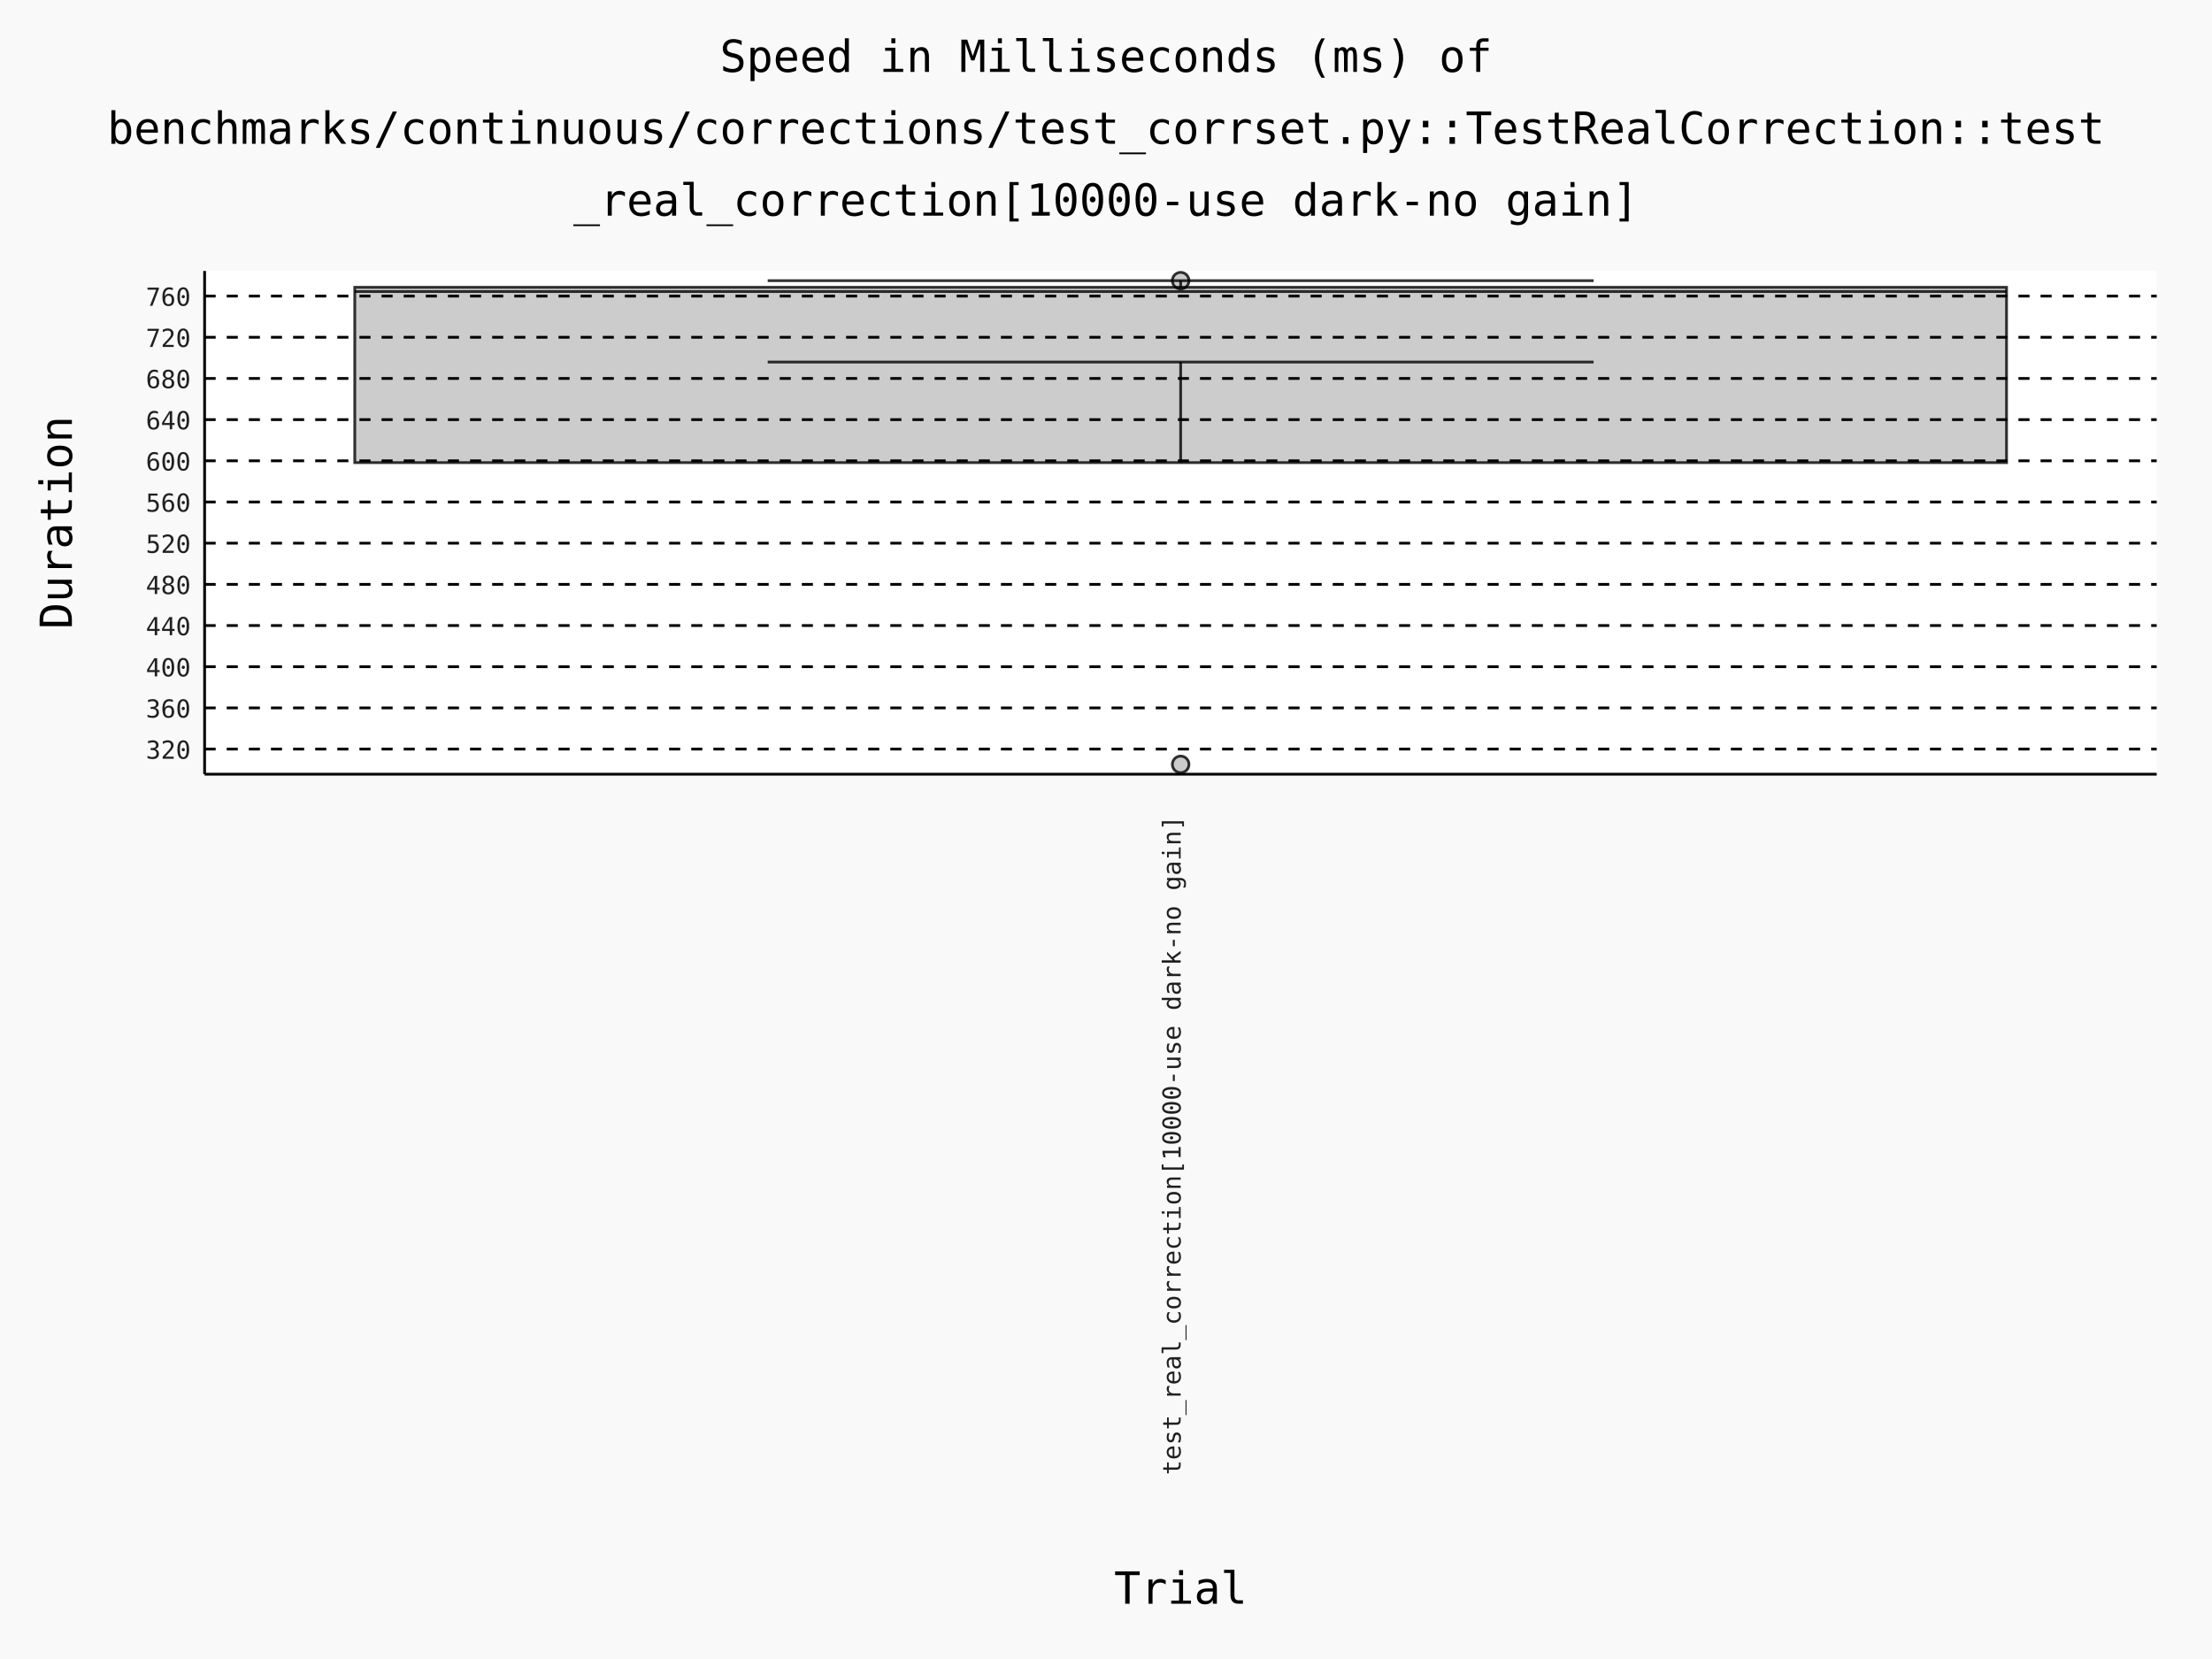
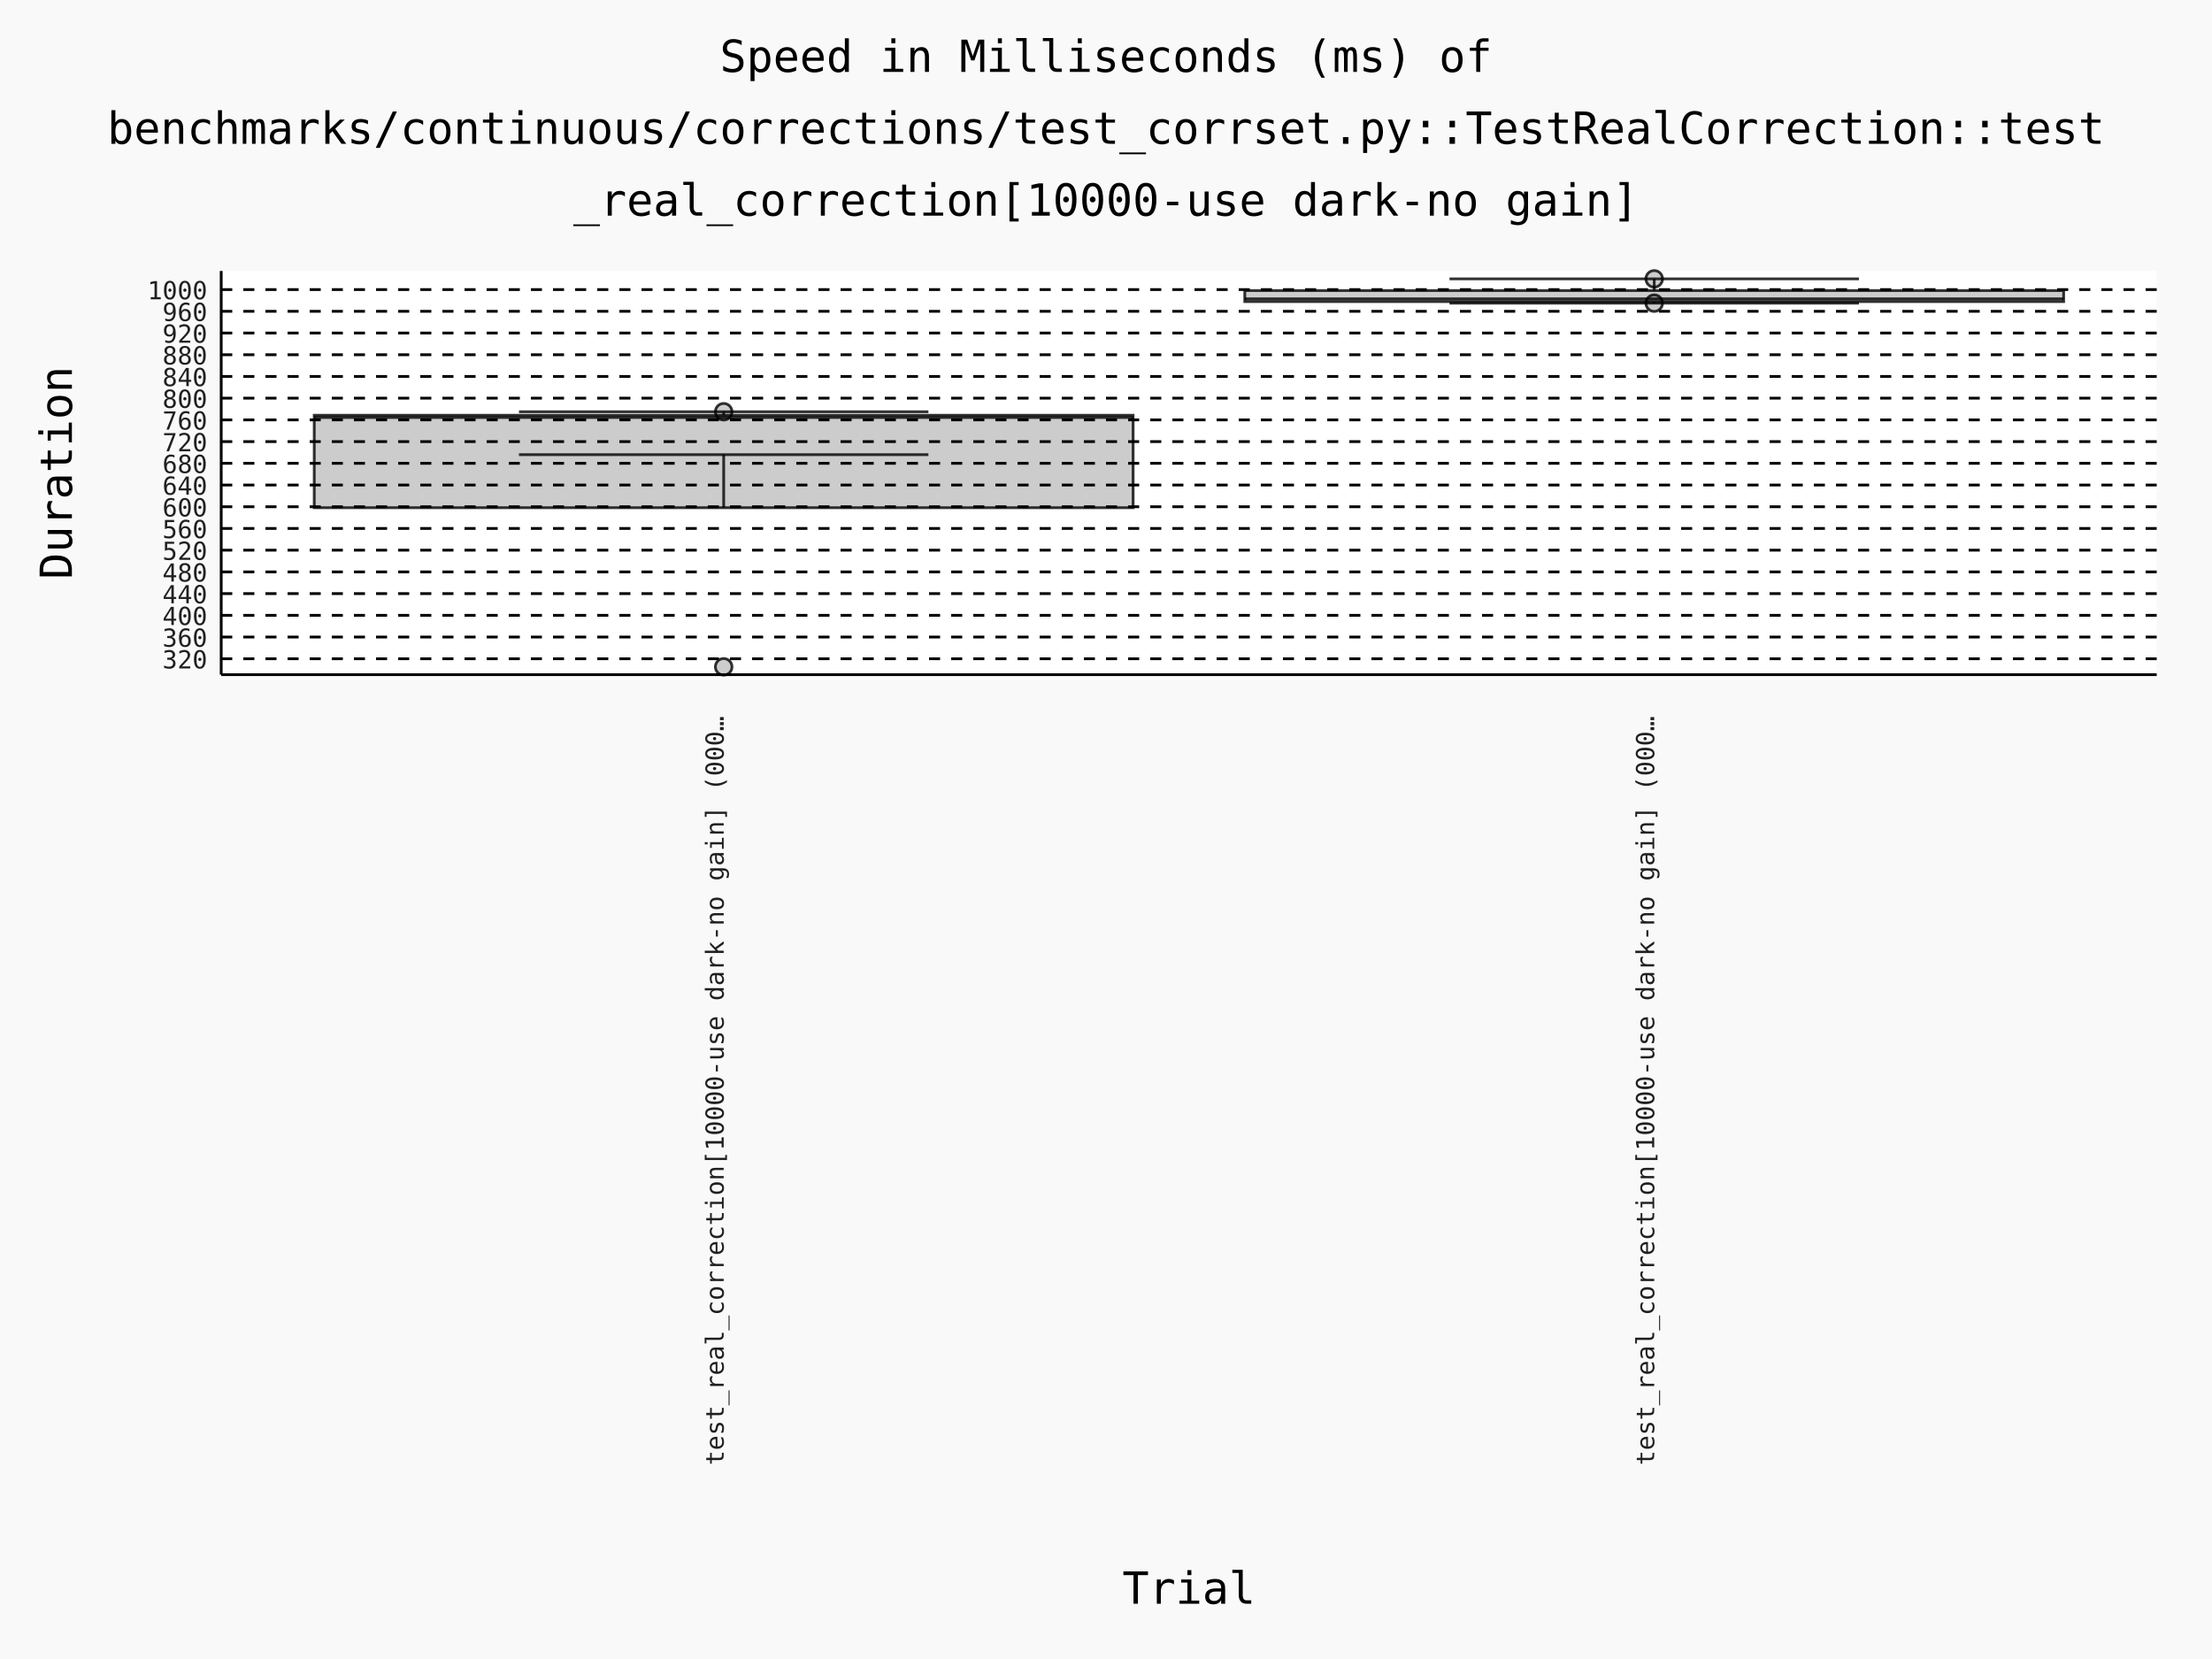
- <svg xmlns="http://www.w3.org/2000/svg" id="chart-f9f5f62d-c763-407a-a031-1fdea69ead14" class="pygal-chart" viewBox="0 0 800 600">
+ <svg xmlns="http://www.w3.org/2000/svg" id="chart-1733c915-4f76-42e1-b05a-fcf82c0982d2" class="pygal-chart" viewBox="0 0 800 600">
  <defs>
-     <style type="text/css">#chart-f9f5f62d-c763-407a-a031-1fdea69ead14{-webkit-user-select:none;-webkit-font-smoothing:antialiased;font-family:Consolas,"Deja Vu Sans Mono","Bitstream Vera Sans Mono","Courier New",monospace}#chart-f9f5f62d-c763-407a-a031-1fdea69ead14 .title{font-family:Consolas,"Deja Vu Sans Mono","Bitstream Vera Sans Mono","Courier New",monospace;font-size:16px}#chart-f9f5f62d-c763-407a-a031-1fdea69ead14 .legends .legend text{font-family:Consolas,"Deja Vu Sans Mono","Bitstream Vera Sans Mono","Courier New",monospace;font-size:14px}#chart-f9f5f62d-c763-407a-a031-1fdea69ead14 .axis text{font-family:Consolas,"Deja Vu Sans Mono","Bitstream Vera Sans Mono","Courier New",monospace;font-size:10px}#chart-f9f5f62d-c763-407a-a031-1fdea69ead14 .axis text.major{font-family:Consolas,"Deja Vu Sans Mono","Bitstream Vera Sans Mono","Courier New",monospace;font-size:10px}#chart-f9f5f62d-c763-407a-a031-1fdea69ead14 .text-overlay text.value{font-family:Consolas,"Deja Vu Sans Mono","Bitstream Vera Sans Mono","Courier New",monospace;font-size:16px}#chart-f9f5f62d-c763-407a-a031-1fdea69ead14 .text-overlay text.label{font-family:Consolas,"Deja Vu Sans Mono","Bitstream Vera Sans Mono","Courier New",monospace;font-size:10px}#chart-f9f5f62d-c763-407a-a031-1fdea69ead14 .tooltip{font-family:Consolas,"Deja Vu Sans Mono","Bitstream Vera Sans Mono","Courier New",monospace;font-size:14px}#chart-f9f5f62d-c763-407a-a031-1fdea69ead14 text.no_data{font-family:Consolas,"Deja Vu Sans Mono","Bitstream Vera Sans Mono","Courier New",monospace;font-size:64px}
- #chart-f9f5f62d-c763-407a-a031-1fdea69ead14{background-color:rgba(249,249,249,1)}#chart-f9f5f62d-c763-407a-a031-1fdea69ead14 path,#chart-f9f5f62d-c763-407a-a031-1fdea69ead14 line,#chart-f9f5f62d-c763-407a-a031-1fdea69ead14 rect,#chart-f9f5f62d-c763-407a-a031-1fdea69ead14 circle{-webkit-transition:150ms;-moz-transition:150ms;transition:150ms}#chart-f9f5f62d-c763-407a-a031-1fdea69ead14 .graph &gt; .background{fill:rgba(249,249,249,1)}#chart-f9f5f62d-c763-407a-a031-1fdea69ead14 .plot &gt; .background{fill:rgba(255,255,255,1)}#chart-f9f5f62d-c763-407a-a031-1fdea69ead14 .graph{fill:rgba(0,0,0,.87)}#chart-f9f5f62d-c763-407a-a031-1fdea69ead14 text.no_data{fill:rgba(0,0,0,1)}#chart-f9f5f62d-c763-407a-a031-1fdea69ead14 .title{fill:rgba(0,0,0,1)}#chart-f9f5f62d-c763-407a-a031-1fdea69ead14 .legends .legend text{fill:rgba(0,0,0,.87)}#chart-f9f5f62d-c763-407a-a031-1fdea69ead14 .legends .legend:hover text{fill:rgba(0,0,0,1)}#chart-f9f5f62d-c763-407a-a031-1fdea69ead14 .axis .line{stroke:rgba(0,0,0,1)}#chart-f9f5f62d-c763-407a-a031-1fdea69ead14 .axis .guide.line{stroke:rgba(0,0,0,.54)}#chart-f9f5f62d-c763-407a-a031-1fdea69ead14 .axis .major.line{stroke:rgba(0,0,0,.87)}#chart-f9f5f62d-c763-407a-a031-1fdea69ead14 .axis text.major{fill:rgba(0,0,0,1)}#chart-f9f5f62d-c763-407a-a031-1fdea69ead14 .axis.y .guides:hover .guide.line,#chart-f9f5f62d-c763-407a-a031-1fdea69ead14 .line-graph .axis.x .guides:hover .guide.line,#chart-f9f5f62d-c763-407a-a031-1fdea69ead14 .stackedline-graph .axis.x .guides:hover .guide.line,#chart-f9f5f62d-c763-407a-a031-1fdea69ead14 .xy-graph .axis.x .guides:hover .guide.line{stroke:rgba(0,0,0,1)}#chart-f9f5f62d-c763-407a-a031-1fdea69ead14 .axis .guides:hover text{fill:rgba(0,0,0,1)}#chart-f9f5f62d-c763-407a-a031-1fdea69ead14 .reactive{fill-opacity:.7;stroke-opacity:.8;stroke-width:1}#chart-f9f5f62d-c763-407a-a031-1fdea69ead14 .ci{stroke:rgba(0,0,0,.87)}#chart-f9f5f62d-c763-407a-a031-1fdea69ead14 .reactive.active,#chart-f9f5f62d-c763-407a-a031-1fdea69ead14 .active .reactive{fill-opacity:.8;stroke-opacity:.9;stroke-width:4}#chart-f9f5f62d-c763-407a-a031-1fdea69ead14 .ci .reactive.active{stroke-width:1.5}#chart-f9f5f62d-c763-407a-a031-1fdea69ead14 .series text{fill:rgba(0,0,0,1)}#chart-f9f5f62d-c763-407a-a031-1fdea69ead14 .tooltip rect{fill:rgba(255,255,255,1);stroke:rgba(0,0,0,1);-webkit-transition:opacity 150ms;-moz-transition:opacity 150ms;transition:opacity 150ms}#chart-f9f5f62d-c763-407a-a031-1fdea69ead14 .tooltip .label{fill:rgba(0,0,0,.87)}#chart-f9f5f62d-c763-407a-a031-1fdea69ead14 .tooltip .label{fill:rgba(0,0,0,.87)}#chart-f9f5f62d-c763-407a-a031-1fdea69ead14 .tooltip .legend{font-size:.8em;fill:rgba(0,0,0,.54)}#chart-f9f5f62d-c763-407a-a031-1fdea69ead14 .tooltip .x_label{font-size:.6em;fill:rgba(0,0,0,1)}#chart-f9f5f62d-c763-407a-a031-1fdea69ead14 .tooltip .xlink{font-size:.5em;text-decoration:underline}#chart-f9f5f62d-c763-407a-a031-1fdea69ead14 .tooltip .value{font-size:1.5em}#chart-f9f5f62d-c763-407a-a031-1fdea69ead14 .bound{font-size:.5em}#chart-f9f5f62d-c763-407a-a031-1fdea69ead14 .max-value{font-size:.75em;fill:rgba(0,0,0,.54)}#chart-f9f5f62d-c763-407a-a031-1fdea69ead14 .map-element{fill:rgba(255,255,255,1);stroke:rgba(0,0,0,.54) !important}#chart-f9f5f62d-c763-407a-a031-1fdea69ead14 .map-element .reactive{fill-opacity:inherit;stroke-opacity:inherit}#chart-f9f5f62d-c763-407a-a031-1fdea69ead14 .color-0,#chart-f9f5f62d-c763-407a-a031-1fdea69ead14 .color-0 a:visited{stroke:#000000;fill:#000000}#chart-f9f5f62d-c763-407a-a031-1fdea69ead14 .text-overlay .color-0 text{fill:white}
- #chart-f9f5f62d-c763-407a-a031-1fdea69ead14 text.no_data{text-anchor:middle}#chart-f9f5f62d-c763-407a-a031-1fdea69ead14 .guide.line{fill:none}#chart-f9f5f62d-c763-407a-a031-1fdea69ead14 .centered{text-anchor:middle}#chart-f9f5f62d-c763-407a-a031-1fdea69ead14 .title{text-anchor:middle}#chart-f9f5f62d-c763-407a-a031-1fdea69ead14 .legends .legend text{fill-opacity:1}#chart-f9f5f62d-c763-407a-a031-1fdea69ead14 .axis.x text{text-anchor:middle}#chart-f9f5f62d-c763-407a-a031-1fdea69ead14 .axis.x:not(.web) text[transform]{text-anchor:start}#chart-f9f5f62d-c763-407a-a031-1fdea69ead14 .axis.x:not(.web) text[transform].backwards{text-anchor:end}#chart-f9f5f62d-c763-407a-a031-1fdea69ead14 .axis.y text{text-anchor:end}#chart-f9f5f62d-c763-407a-a031-1fdea69ead14 .axis.y text[transform].backwards{text-anchor:start}#chart-f9f5f62d-c763-407a-a031-1fdea69ead14 .axis.y2 text{text-anchor:start}#chart-f9f5f62d-c763-407a-a031-1fdea69ead14 .axis.y2 text[transform].backwards{text-anchor:end}#chart-f9f5f62d-c763-407a-a031-1fdea69ead14 .axis .guide.line{stroke-dasharray:4,4;stroke:black}#chart-f9f5f62d-c763-407a-a031-1fdea69ead14 .axis .major.guide.line{stroke-dasharray:6,6;stroke:black}#chart-f9f5f62d-c763-407a-a031-1fdea69ead14 .horizontal .axis.y .guide.line,#chart-f9f5f62d-c763-407a-a031-1fdea69ead14 .horizontal .axis.y2 .guide.line,#chart-f9f5f62d-c763-407a-a031-1fdea69ead14 .vertical .axis.x .guide.line{opacity:0}#chart-f9f5f62d-c763-407a-a031-1fdea69ead14 .horizontal .axis.always_show .guide.line,#chart-f9f5f62d-c763-407a-a031-1fdea69ead14 .vertical .axis.always_show .guide.line{opacity:1 !important}#chart-f9f5f62d-c763-407a-a031-1fdea69ead14 .axis.y .guides:hover .guide.line,#chart-f9f5f62d-c763-407a-a031-1fdea69ead14 .axis.y2 .guides:hover .guide.line,#chart-f9f5f62d-c763-407a-a031-1fdea69ead14 .axis.x .guides:hover .guide.line{opacity:1}#chart-f9f5f62d-c763-407a-a031-1fdea69ead14 .axis .guides:hover text{opacity:1}#chart-f9f5f62d-c763-407a-a031-1fdea69ead14 .nofill{fill:none}#chart-f9f5f62d-c763-407a-a031-1fdea69ead14 .subtle-fill{fill-opacity:.2}#chart-f9f5f62d-c763-407a-a031-1fdea69ead14 .dot{stroke-width:1px;fill-opacity:1;stroke-opacity:1}#chart-f9f5f62d-c763-407a-a031-1fdea69ead14 .dot.active{stroke-width:5px}#chart-f9f5f62d-c763-407a-a031-1fdea69ead14 .dot.negative{fill:transparent}#chart-f9f5f62d-c763-407a-a031-1fdea69ead14 text,#chart-f9f5f62d-c763-407a-a031-1fdea69ead14 tspan{stroke:none !important}#chart-f9f5f62d-c763-407a-a031-1fdea69ead14 .series text.active{opacity:1}#chart-f9f5f62d-c763-407a-a031-1fdea69ead14 .tooltip rect{fill-opacity:.95;stroke-width:.5}#chart-f9f5f62d-c763-407a-a031-1fdea69ead14 .tooltip text{fill-opacity:1}#chart-f9f5f62d-c763-407a-a031-1fdea69ead14 .showable{visibility:hidden}#chart-f9f5f62d-c763-407a-a031-1fdea69ead14 .showable.shown{visibility:visible}#chart-f9f5f62d-c763-407a-a031-1fdea69ead14 .gauge-background{fill:rgba(229,229,229,1);stroke:none}#chart-f9f5f62d-c763-407a-a031-1fdea69ead14 .bg-lines{stroke:rgba(249,249,249,1);stroke-width:2px}
+     <style type="text/css">#chart-1733c915-4f76-42e1-b05a-fcf82c0982d2{-webkit-user-select:none;-webkit-font-smoothing:antialiased;font-family:Consolas,"Deja Vu Sans Mono","Bitstream Vera Sans Mono","Courier New",monospace}#chart-1733c915-4f76-42e1-b05a-fcf82c0982d2 .title{font-family:Consolas,"Deja Vu Sans Mono","Bitstream Vera Sans Mono","Courier New",monospace;font-size:16px}#chart-1733c915-4f76-42e1-b05a-fcf82c0982d2 .legends .legend text{font-family:Consolas,"Deja Vu Sans Mono","Bitstream Vera Sans Mono","Courier New",monospace;font-size:14px}#chart-1733c915-4f76-42e1-b05a-fcf82c0982d2 .axis text{font-family:Consolas,"Deja Vu Sans Mono","Bitstream Vera Sans Mono","Courier New",monospace;font-size:10px}#chart-1733c915-4f76-42e1-b05a-fcf82c0982d2 .axis text.major{font-family:Consolas,"Deja Vu Sans Mono","Bitstream Vera Sans Mono","Courier New",monospace;font-size:10px}#chart-1733c915-4f76-42e1-b05a-fcf82c0982d2 .text-overlay text.value{font-family:Consolas,"Deja Vu Sans Mono","Bitstream Vera Sans Mono","Courier New",monospace;font-size:16px}#chart-1733c915-4f76-42e1-b05a-fcf82c0982d2 .text-overlay text.label{font-family:Consolas,"Deja Vu Sans Mono","Bitstream Vera Sans Mono","Courier New",monospace;font-size:10px}#chart-1733c915-4f76-42e1-b05a-fcf82c0982d2 .tooltip{font-family:Consolas,"Deja Vu Sans Mono","Bitstream Vera Sans Mono","Courier New",monospace;font-size:14px}#chart-1733c915-4f76-42e1-b05a-fcf82c0982d2 text.no_data{font-family:Consolas,"Deja Vu Sans Mono","Bitstream Vera Sans Mono","Courier New",monospace;font-size:64px}
+ #chart-1733c915-4f76-42e1-b05a-fcf82c0982d2{background-color:rgba(249,249,249,1)}#chart-1733c915-4f76-42e1-b05a-fcf82c0982d2 path,#chart-1733c915-4f76-42e1-b05a-fcf82c0982d2 line,#chart-1733c915-4f76-42e1-b05a-fcf82c0982d2 rect,#chart-1733c915-4f76-42e1-b05a-fcf82c0982d2 circle{-webkit-transition:150ms;-moz-transition:150ms;transition:150ms}#chart-1733c915-4f76-42e1-b05a-fcf82c0982d2 .graph &gt; .background{fill:rgba(249,249,249,1)}#chart-1733c915-4f76-42e1-b05a-fcf82c0982d2 .plot &gt; .background{fill:rgba(255,255,255,1)}#chart-1733c915-4f76-42e1-b05a-fcf82c0982d2 .graph{fill:rgba(0,0,0,.87)}#chart-1733c915-4f76-42e1-b05a-fcf82c0982d2 text.no_data{fill:rgba(0,0,0,1)}#chart-1733c915-4f76-42e1-b05a-fcf82c0982d2 .title{fill:rgba(0,0,0,1)}#chart-1733c915-4f76-42e1-b05a-fcf82c0982d2 .legends .legend text{fill:rgba(0,0,0,.87)}#chart-1733c915-4f76-42e1-b05a-fcf82c0982d2 .legends .legend:hover text{fill:rgba(0,0,0,1)}#chart-1733c915-4f76-42e1-b05a-fcf82c0982d2 .axis .line{stroke:rgba(0,0,0,1)}#chart-1733c915-4f76-42e1-b05a-fcf82c0982d2 .axis .guide.line{stroke:rgba(0,0,0,.54)}#chart-1733c915-4f76-42e1-b05a-fcf82c0982d2 .axis .major.line{stroke:rgba(0,0,0,.87)}#chart-1733c915-4f76-42e1-b05a-fcf82c0982d2 .axis text.major{fill:rgba(0,0,0,1)}#chart-1733c915-4f76-42e1-b05a-fcf82c0982d2 .axis.y .guides:hover .guide.line,#chart-1733c915-4f76-42e1-b05a-fcf82c0982d2 .line-graph .axis.x .guides:hover .guide.line,#chart-1733c915-4f76-42e1-b05a-fcf82c0982d2 .stackedline-graph .axis.x .guides:hover .guide.line,#chart-1733c915-4f76-42e1-b05a-fcf82c0982d2 .xy-graph .axis.x .guides:hover .guide.line{stroke:rgba(0,0,0,1)}#chart-1733c915-4f76-42e1-b05a-fcf82c0982d2 .axis .guides:hover text{fill:rgba(0,0,0,1)}#chart-1733c915-4f76-42e1-b05a-fcf82c0982d2 .reactive{fill-opacity:.7;stroke-opacity:.8;stroke-width:1}#chart-1733c915-4f76-42e1-b05a-fcf82c0982d2 .ci{stroke:rgba(0,0,0,.87)}#chart-1733c915-4f76-42e1-b05a-fcf82c0982d2 .reactive.active,#chart-1733c915-4f76-42e1-b05a-fcf82c0982d2 .active .reactive{fill-opacity:.8;stroke-opacity:.9;stroke-width:4}#chart-1733c915-4f76-42e1-b05a-fcf82c0982d2 .ci .reactive.active{stroke-width:1.5}#chart-1733c915-4f76-42e1-b05a-fcf82c0982d2 .series text{fill:rgba(0,0,0,1)}#chart-1733c915-4f76-42e1-b05a-fcf82c0982d2 .tooltip rect{fill:rgba(255,255,255,1);stroke:rgba(0,0,0,1);-webkit-transition:opacity 150ms;-moz-transition:opacity 150ms;transition:opacity 150ms}#chart-1733c915-4f76-42e1-b05a-fcf82c0982d2 .tooltip .label{fill:rgba(0,0,0,.87)}#chart-1733c915-4f76-42e1-b05a-fcf82c0982d2 .tooltip .label{fill:rgba(0,0,0,.87)}#chart-1733c915-4f76-42e1-b05a-fcf82c0982d2 .tooltip .legend{font-size:.8em;fill:rgba(0,0,0,.54)}#chart-1733c915-4f76-42e1-b05a-fcf82c0982d2 .tooltip .x_label{font-size:.6em;fill:rgba(0,0,0,1)}#chart-1733c915-4f76-42e1-b05a-fcf82c0982d2 .tooltip .xlink{font-size:.5em;text-decoration:underline}#chart-1733c915-4f76-42e1-b05a-fcf82c0982d2 .tooltip .value{font-size:1.5em}#chart-1733c915-4f76-42e1-b05a-fcf82c0982d2 .bound{font-size:.5em}#chart-1733c915-4f76-42e1-b05a-fcf82c0982d2 .max-value{font-size:.75em;fill:rgba(0,0,0,.54)}#chart-1733c915-4f76-42e1-b05a-fcf82c0982d2 .map-element{fill:rgba(255,255,255,1);stroke:rgba(0,0,0,.54) !important}#chart-1733c915-4f76-42e1-b05a-fcf82c0982d2 .map-element .reactive{fill-opacity:inherit;stroke-opacity:inherit}#chart-1733c915-4f76-42e1-b05a-fcf82c0982d2 .color-0,#chart-1733c915-4f76-42e1-b05a-fcf82c0982d2 .color-0 a:visited{stroke:#000000;fill:#000000}#chart-1733c915-4f76-42e1-b05a-fcf82c0982d2 .color-1,#chart-1733c915-4f76-42e1-b05a-fcf82c0982d2 .color-1 a:visited{stroke:#000000;fill:#000000}#chart-1733c915-4f76-42e1-b05a-fcf82c0982d2 .text-overlay .color-0 text{fill:white}#chart-1733c915-4f76-42e1-b05a-fcf82c0982d2 .text-overlay .color-1 text{fill:white}
+ #chart-1733c915-4f76-42e1-b05a-fcf82c0982d2 text.no_data{text-anchor:middle}#chart-1733c915-4f76-42e1-b05a-fcf82c0982d2 .guide.line{fill:none}#chart-1733c915-4f76-42e1-b05a-fcf82c0982d2 .centered{text-anchor:middle}#chart-1733c915-4f76-42e1-b05a-fcf82c0982d2 .title{text-anchor:middle}#chart-1733c915-4f76-42e1-b05a-fcf82c0982d2 .legends .legend text{fill-opacity:1}#chart-1733c915-4f76-42e1-b05a-fcf82c0982d2 .axis.x text{text-anchor:middle}#chart-1733c915-4f76-42e1-b05a-fcf82c0982d2 .axis.x:not(.web) text[transform]{text-anchor:start}#chart-1733c915-4f76-42e1-b05a-fcf82c0982d2 .axis.x:not(.web) text[transform].backwards{text-anchor:end}#chart-1733c915-4f76-42e1-b05a-fcf82c0982d2 .axis.y text{text-anchor:end}#chart-1733c915-4f76-42e1-b05a-fcf82c0982d2 .axis.y text[transform].backwards{text-anchor:start}#chart-1733c915-4f76-42e1-b05a-fcf82c0982d2 .axis.y2 text{text-anchor:start}#chart-1733c915-4f76-42e1-b05a-fcf82c0982d2 .axis.y2 text[transform].backwards{text-anchor:end}#chart-1733c915-4f76-42e1-b05a-fcf82c0982d2 .axis .guide.line{stroke-dasharray:4,4;stroke:black}#chart-1733c915-4f76-42e1-b05a-fcf82c0982d2 .axis .major.guide.line{stroke-dasharray:6,6;stroke:black}#chart-1733c915-4f76-42e1-b05a-fcf82c0982d2 .horizontal .axis.y .guide.line,#chart-1733c915-4f76-42e1-b05a-fcf82c0982d2 .horizontal .axis.y2 .guide.line,#chart-1733c915-4f76-42e1-b05a-fcf82c0982d2 .vertical .axis.x .guide.line{opacity:0}#chart-1733c915-4f76-42e1-b05a-fcf82c0982d2 .horizontal .axis.always_show .guide.line,#chart-1733c915-4f76-42e1-b05a-fcf82c0982d2 .vertical .axis.always_show .guide.line{opacity:1 !important}#chart-1733c915-4f76-42e1-b05a-fcf82c0982d2 .axis.y .guides:hover .guide.line,#chart-1733c915-4f76-42e1-b05a-fcf82c0982d2 .axis.y2 .guides:hover .guide.line,#chart-1733c915-4f76-42e1-b05a-fcf82c0982d2 .axis.x .guides:hover .guide.line{opacity:1}#chart-1733c915-4f76-42e1-b05a-fcf82c0982d2 .axis .guides:hover text{opacity:1}#chart-1733c915-4f76-42e1-b05a-fcf82c0982d2 .nofill{fill:none}#chart-1733c915-4f76-42e1-b05a-fcf82c0982d2 .subtle-fill{fill-opacity:.2}#chart-1733c915-4f76-42e1-b05a-fcf82c0982d2 .dot{stroke-width:1px;fill-opacity:1;stroke-opacity:1}#chart-1733c915-4f76-42e1-b05a-fcf82c0982d2 .dot.active{stroke-width:5px}#chart-1733c915-4f76-42e1-b05a-fcf82c0982d2 .dot.negative{fill:transparent}#chart-1733c915-4f76-42e1-b05a-fcf82c0982d2 text,#chart-1733c915-4f76-42e1-b05a-fcf82c0982d2 tspan{stroke:none !important}#chart-1733c915-4f76-42e1-b05a-fcf82c0982d2 .series text.active{opacity:1}#chart-1733c915-4f76-42e1-b05a-fcf82c0982d2 .tooltip rect{fill-opacity:.95;stroke-width:.5}#chart-1733c915-4f76-42e1-b05a-fcf82c0982d2 .tooltip text{fill-opacity:1}#chart-1733c915-4f76-42e1-b05a-fcf82c0982d2 .showable{visibility:hidden}#chart-1733c915-4f76-42e1-b05a-fcf82c0982d2 .showable.shown{visibility:visible}#chart-1733c915-4f76-42e1-b05a-fcf82c0982d2 .gauge-background{fill:rgba(229,229,229,1);stroke:none}#chart-1733c915-4f76-42e1-b05a-fcf82c0982d2 .bg-lines{stroke:rgba(249,249,249,1);stroke-width:2px}
.tooltip .value{font-size:1em !important}.axis text{font-size:9px !important}</style>
  </defs>
  <g class="graph custombox-graph vertical">
    <rect x="0" y="0" width="800" height="600" class="background" />
-     <g transform="translate(74, 98)" class="plot">
-       <rect x="0" y="0" width="706.0" height="182.0" class="background" />
+     <g transform="translate(80, 98)" class="plot">
+       <rect x="0" y="0" width="700.0" height="146.0" class="background" />
      <g class="axis y always_show">
-         <path d="M0 182 h706" class="line" />
+         <path d="M0 146 h700" class="line" />
        <g class="guides">
-           <path d="M0 172.915 h706" class="guide line" />
-           <text x="-5" y="176.415" class="">320</text>
+           <path d="M0 140.247 h700" class="guide line" />
+           <text x="-5" y="143.747" class="">320</text>
        </g>
        <g class="guides">
-           <path d="M0 158.021 h706" class="guide line" />
-           <text x="-5" y="161.521" class="">360</text>
+           <path d="M0 132.393 h700" class="guide line" />
+           <text x="-5" y="135.893" class="">360</text>
        </g>
        <g class="guides">
-           <path d="M0 143.128 h706" class="guide line" />
-           <text x="-5" y="146.628" class="">400</text>
+           <path d="M0 124.54 h700" class="guide line" />
+           <text x="-5" y="128.04" class="">400</text>
        </g>
        <g class="guides">
-           <path d="M0 128.234 h706" class="guide line" />
-           <text x="-5" y="131.734" class="">440</text>
+           <path d="M0 116.686 h700" class="guide line" />
+           <text x="-5" y="120.186" class="">440</text>
        </g>
        <g class="guides">
-           <path d="M0 113.34 h706" class="guide line" />
-           <text x="-5" y="116.84" class="">480</text>
+           <path d="M0 108.832 h700" class="guide line" />
+           <text x="-5" y="112.332" class="">480</text>
        </g>
        <g class="guides">
-           <path d="M0 98.447 h706" class="guide line" />
-           <text x="-5" y="101.947" class="">520</text>
+           <path d="M0 100.979 h700" class="guide line" />
+           <text x="-5" y="104.479" class="">520</text>
        </g>
        <g class="guides">
-           <path d="M0 83.553 h706" class="guide line" />
-           <text x="-5" y="87.053" class="">560</text>
+           <path d="M0 93.125 h700" class="guide line" />
+           <text x="-5" y="96.625" class="">560</text>
        </g>
        <g class="guides">
-           <path d="M0 68.66 h706" class="guide line" />
-           <text x="-5" y="72.16" class="">600</text>
+           <path d="M0 85.271 h700" class="guide line" />
+           <text x="-5" y="88.771" class="">600</text>
        </g>
        <g class="guides">
-           <path d="M0 53.766 h706" class="guide line" />
-           <text x="-5" y="57.266" class="">640</text>
+           <path d="M0 77.418 h700" class="guide line" />
+           <text x="-5" y="80.918" class="">640</text>
        </g>
        <g class="guides">
-           <path d="M0 38.872 h706" class="guide line" />
-           <text x="-5" y="42.372" class="">680</text>
+           <path d="M0 69.564 h700" class="guide line" />
+           <text x="-5" y="73.064" class="">680</text>
        </g>
        <g class="guides">
-           <path d="M0 23.979 h706" class="guide line" />
-           <text x="-5" y="27.479" class="">720</text>
+           <path d="M0 61.71 h700" class="guide line" />
+           <text x="-5" y="65.21" class="">720</text>
        </g>
        <g class="guides">
-           <path d="M0 9.085 h706" class="guide line" />
-           <text x="-5" y="12.585" class="">760</text>
+           <path d="M0 53.857 h700" class="guide line" />
+           <text x="-5" y="57.357" class="">760</text>
+         </g>
+         <g class="guides">
+           <path d="M0 46.003 h700" class="guide line" />
+           <text x="-5" y="49.503" class="">800</text>
+         </g>
+         <g class="guides">
+           <path d="M0 38.149 h700" class="guide line" />
+           <text x="-5" y="41.649" class="">840</text>
+         </g>
+         <g class="guides">
+           <path d="M0 30.296 h700" class="guide line" />
+           <text x="-5" y="33.796" class="">880</text>
+         </g>
+         <g class="guides">
+           <path d="M0 22.442 h700" class="guide line" />
+           <text x="-5" y="25.942" class="">920</text>
+         </g>
+         <g class="guides">
+           <path d="M0 14.588 h700" class="guide line" />
+           <text x="-5" y="18.088" class="">960</text>
+         </g>
+         <g class="guides">
+           <path d="M0 6.735 h700" class="guide line" />
+           <text x="-5" y="10.235" class="">1000</text>
        </g>
      </g>
      <g class="axis x">
-         <path d="M0 0 v182" class="line" />
+         <path d="M0 0 v146" class="line" />
        <g class="guides">
-           <path d="M353 0 v182" class="guide line" />
-           <text x="353.0" y="197.0" class="backwards" transform="rotate(270 353 197)">test_real_correction[10000-use dark-no gain]</text>
+           <path d="M181.731 0 v146" class="guide line" />
+           <text x="181.731" y="161.0" class="backwards" transform="rotate(270 181.7308 161)">test_real_correction[10000-use dark-no gain] (000…</text>
+         </g>
+         <g class="guides">
+           <path d="M518.269 0 v146" class="guide line" />
+           <text x="518.269" y="161.0" class="backwards" transform="rotate(270 518.2692 161)">test_real_correction[10000-use dark-no gain] (000…</text>
        </g>
      </g>
      <g class="series serie-0 color-0">
        <g class="boxes">
          <g class="box">
-             <path stroke-width="3" d="M203.654 32.936 L502.346 32.936" class="reactive tooltip-trigger" />
-             <path stroke-width="3" d="M54.308 7.444 L651.692 7.444" class="reactive tooltip-trigger" />
-             <path stroke-width="3" d="M203.654 3.506 L502.346 3.506" class="reactive tooltip-trigger" />
-             <path stroke-width="2" d="M353 32.936 L353 69.316" class="reactive tooltip-trigger" />
-             <path stroke-width="2" d="M353 3.506 L353 5.91" class="reactive tooltip-trigger" />
-             <rect x="54.308" y="5.91" height="63.405" width="597.385" class="subtle-fill reactive tooltip-trigger" />
-             <circle cx="353.0" cy="178.455" r="3" class="subtle-fill reactive tooltip-trigger" />
-             <circle cx="353.0" cy="3.506" r="3" class="subtle-fill reactive tooltip-trigger" />
+             <path stroke-width="3" d="M107.692 66.434 L255.769 66.434" class="reactive tooltip-trigger" />
+             <path stroke-width="3" d="M33.654 52.991 L329.808 52.991" class="reactive tooltip-trigger" />
+             <path stroke-width="3" d="M107.692 50.915 L255.769 50.915" class="reactive tooltip-trigger" />
+             <path stroke-width="2" d="M181.731 66.434 L181.731 85.617" class="reactive tooltip-trigger" />
+             <path stroke-width="2" d="M181.731 50.915 L181.731 52.182" class="reactive tooltip-trigger" />
+             <rect x="33.654" y="52.182" height="33.435" width="296.154" class="subtle-fill reactive tooltip-trigger" />
+             <circle cx="181.731" cy="143.168" r="3" class="subtle-fill reactive tooltip-trigger" />
+             <circle cx="181.731" cy="50.915" r="3" class="subtle-fill reactive tooltip-trigger" />
+           </g>
+         </g>
+       </g>
+       <g class="series serie-1 color-1">
+         <g class="boxes">
+           <g class="box">
+             <path stroke-width="3" d="M444.231 11.639 L592.308 11.639" class="reactive tooltip-trigger" />
+             <path stroke-width="3" d="M370.192 10.077 L666.346 10.077" class="reactive tooltip-trigger" />
+             <path stroke-width="3" d="M444.231 2.854 L592.308 2.854" class="reactive tooltip-trigger" />
+             <path stroke-width="2" d="M518.269 11.639 L518.269 11.066" class="reactive tooltip-trigger" />
+             <path stroke-width="2" d="M518.269 2.854 L518.269 7.082" class="reactive tooltip-trigger" />
+             <rect x="370.192" y="7.082" height="3.984" width="296.154" class="subtle-fill reactive tooltip-trigger" />
+             <circle cx="518.269" cy="11.639" r="3" class="subtle-fill reactive tooltip-trigger" />
+             <circle cx="518.269" cy="2.854" r="3" class="subtle-fill reactive tooltip-trigger" />
          </g>
        </g>
      </g>
    </g>
    <g class="titles">
      <text x="400.0" y="26" class="title plot_title">Speed in Milliseconds (ms) of</text>
      <text x="400.0" y="52" class="title plot_title">benchmarks/continuous/corrections/test_corrset.py::TestRealCorrection::test</text>
      <text x="400.0" y="78" class="title plot_title">_real_correction[10000-use dark-no gain]</text>
-       <text x="427.0" y="580.0" class="title">Trial</text>
-       <text x="0" y="215.0" class="title" transform="rotate(-90 0 189)">Duration</text>
+       <text x="430.0" y="580.0" class="title">Trial</text>
+       <text x="0" y="197.0" class="title" transform="rotate(-90 0 171)">Duration</text>
    </g>
-     <g transform="translate(74, 98)" class="plot overlay">
+     <g transform="translate(80, 98)" class="plot overlay">
      <g class="series serie-0 color-0" />
+       <g class="series serie-1 color-1" />
    </g>
-     <g transform="translate(74, 98)" class="plot text-overlay">
+     <g transform="translate(80, 98)" class="plot text-overlay">
      <g class="series serie-0 color-0" />
+       <g class="series serie-1 color-1" />
    </g>
-     <g transform="translate(74, 98)" class="plot tooltip-overlay">
+     <g transform="translate(80, 98)" class="plot tooltip-overlay">
      <g transform="translate(0 0)" style="opacity: 0" class="tooltip">
        <rect rx="0" ry="0" width="0" height="0" class="tooltip-box" />
        <g class="text" />
      </g>
    </g>
  </g>
</svg>
